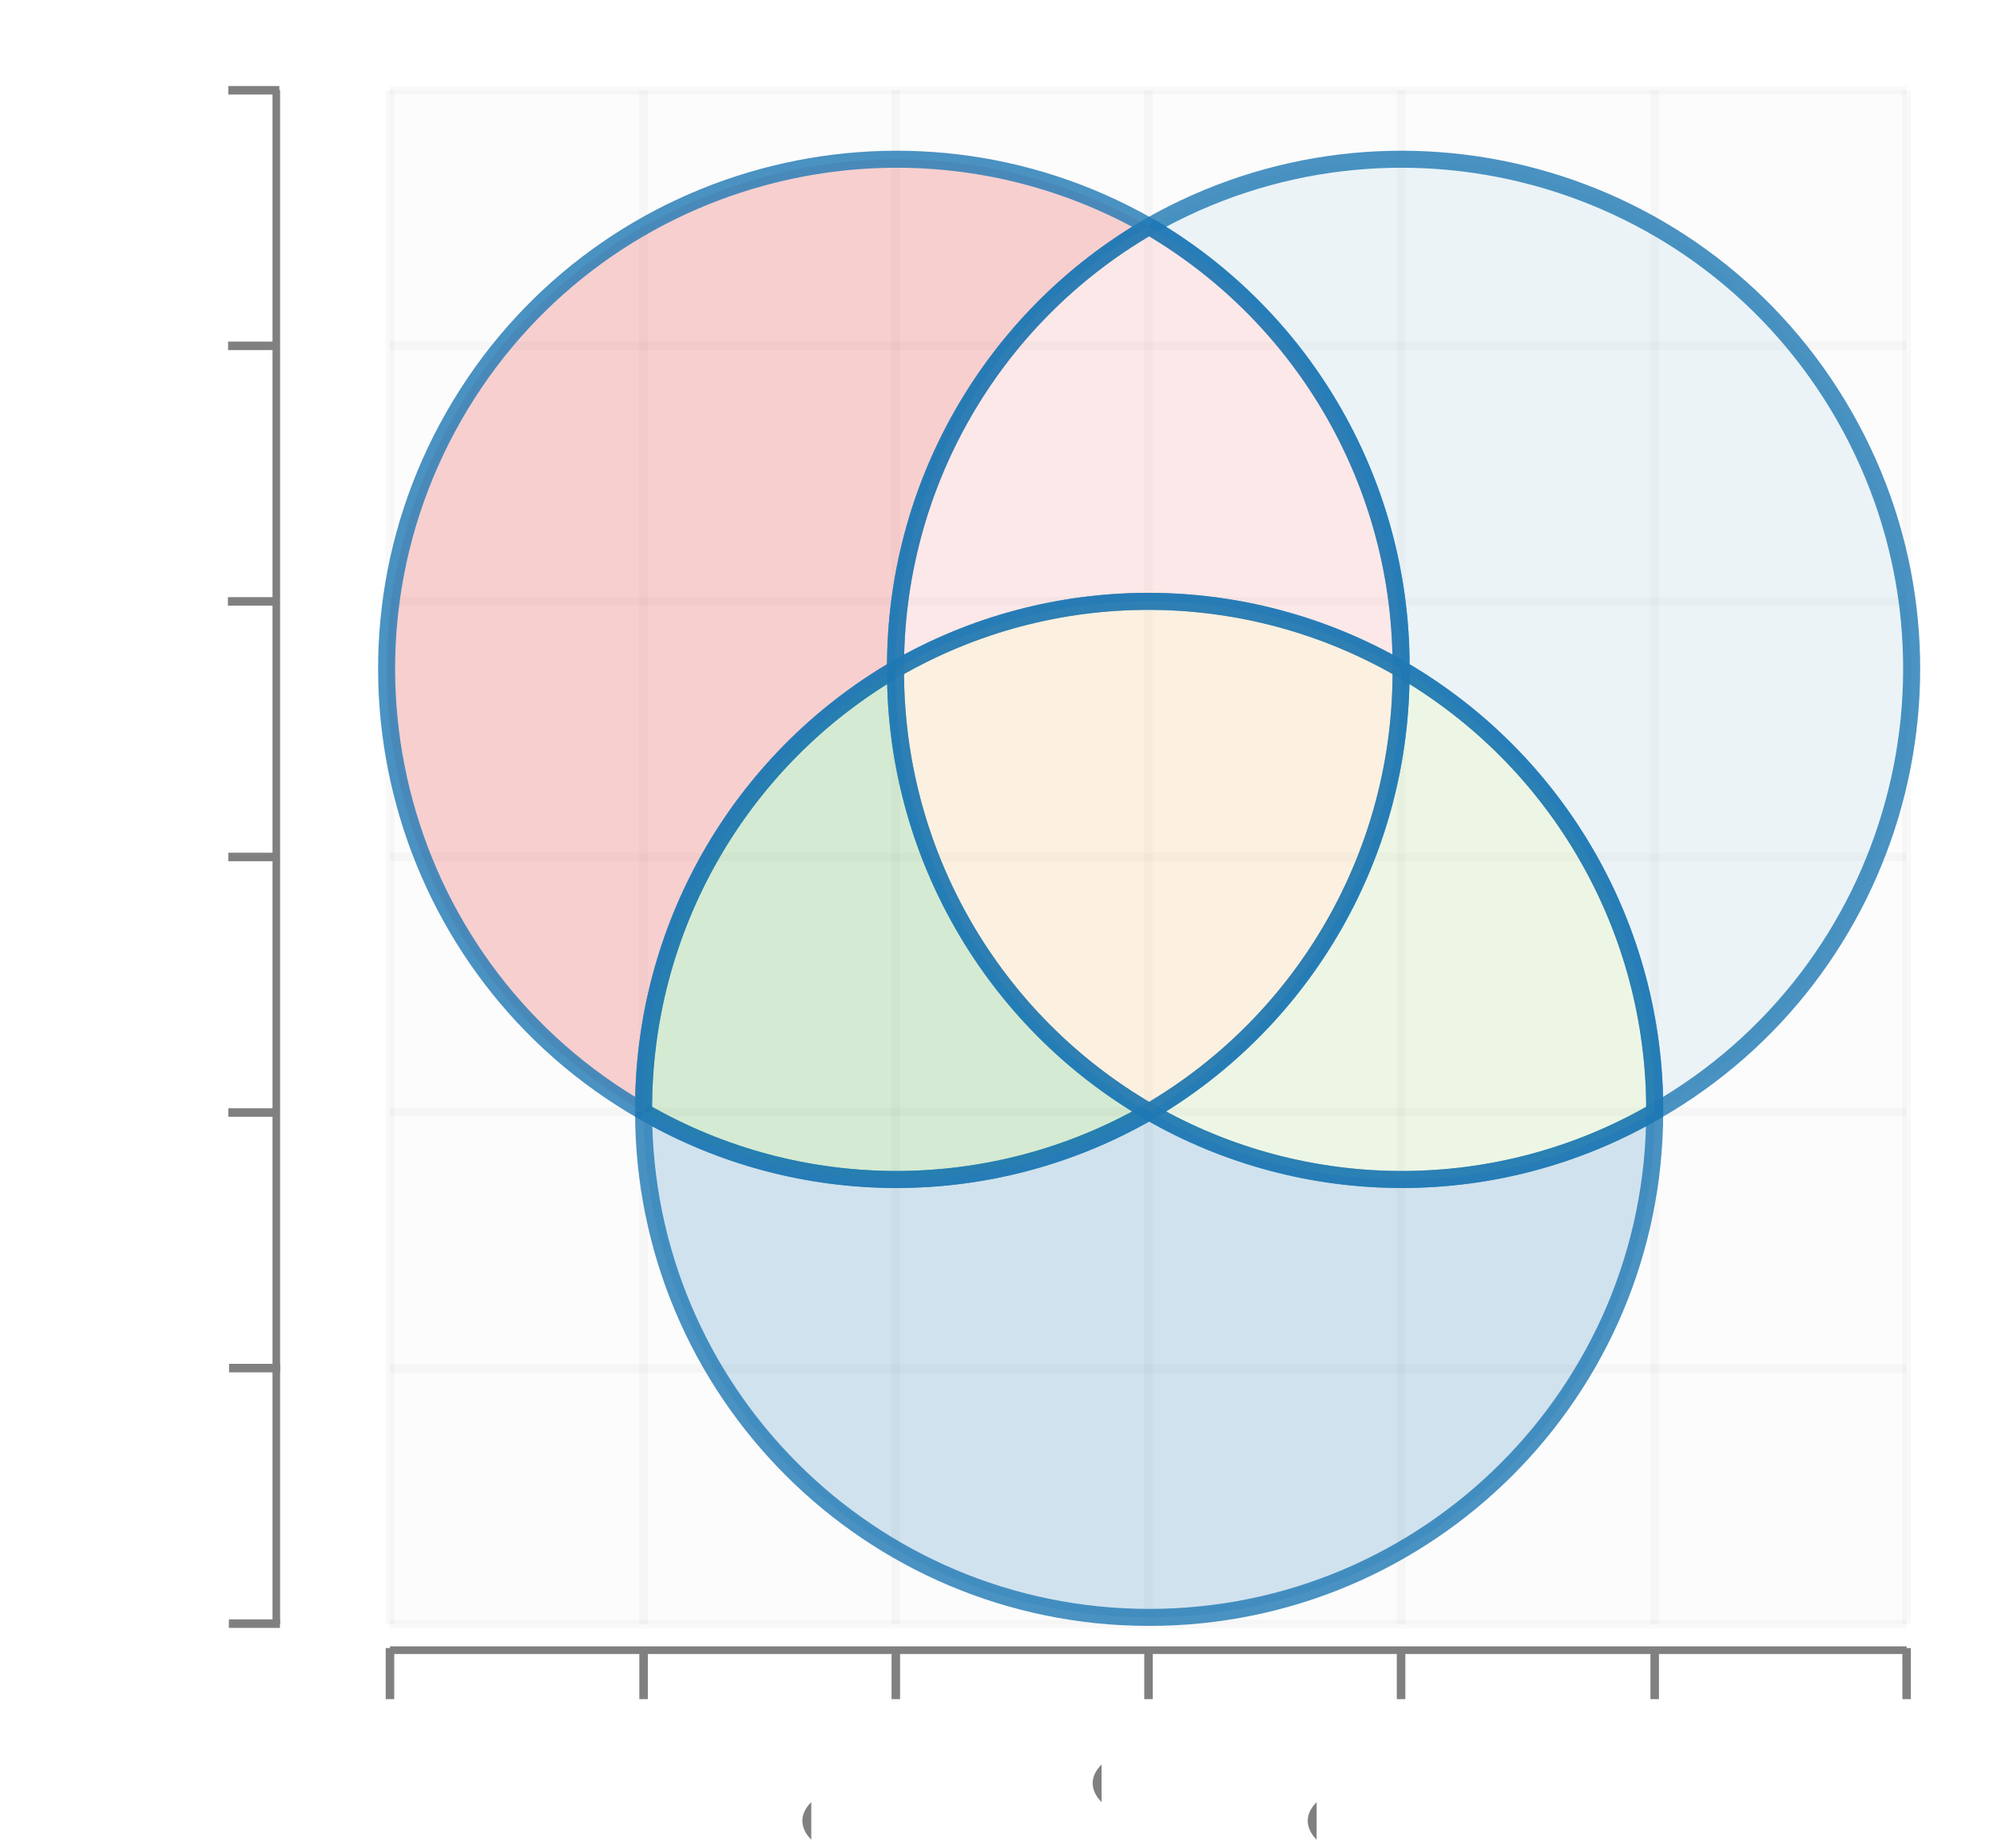
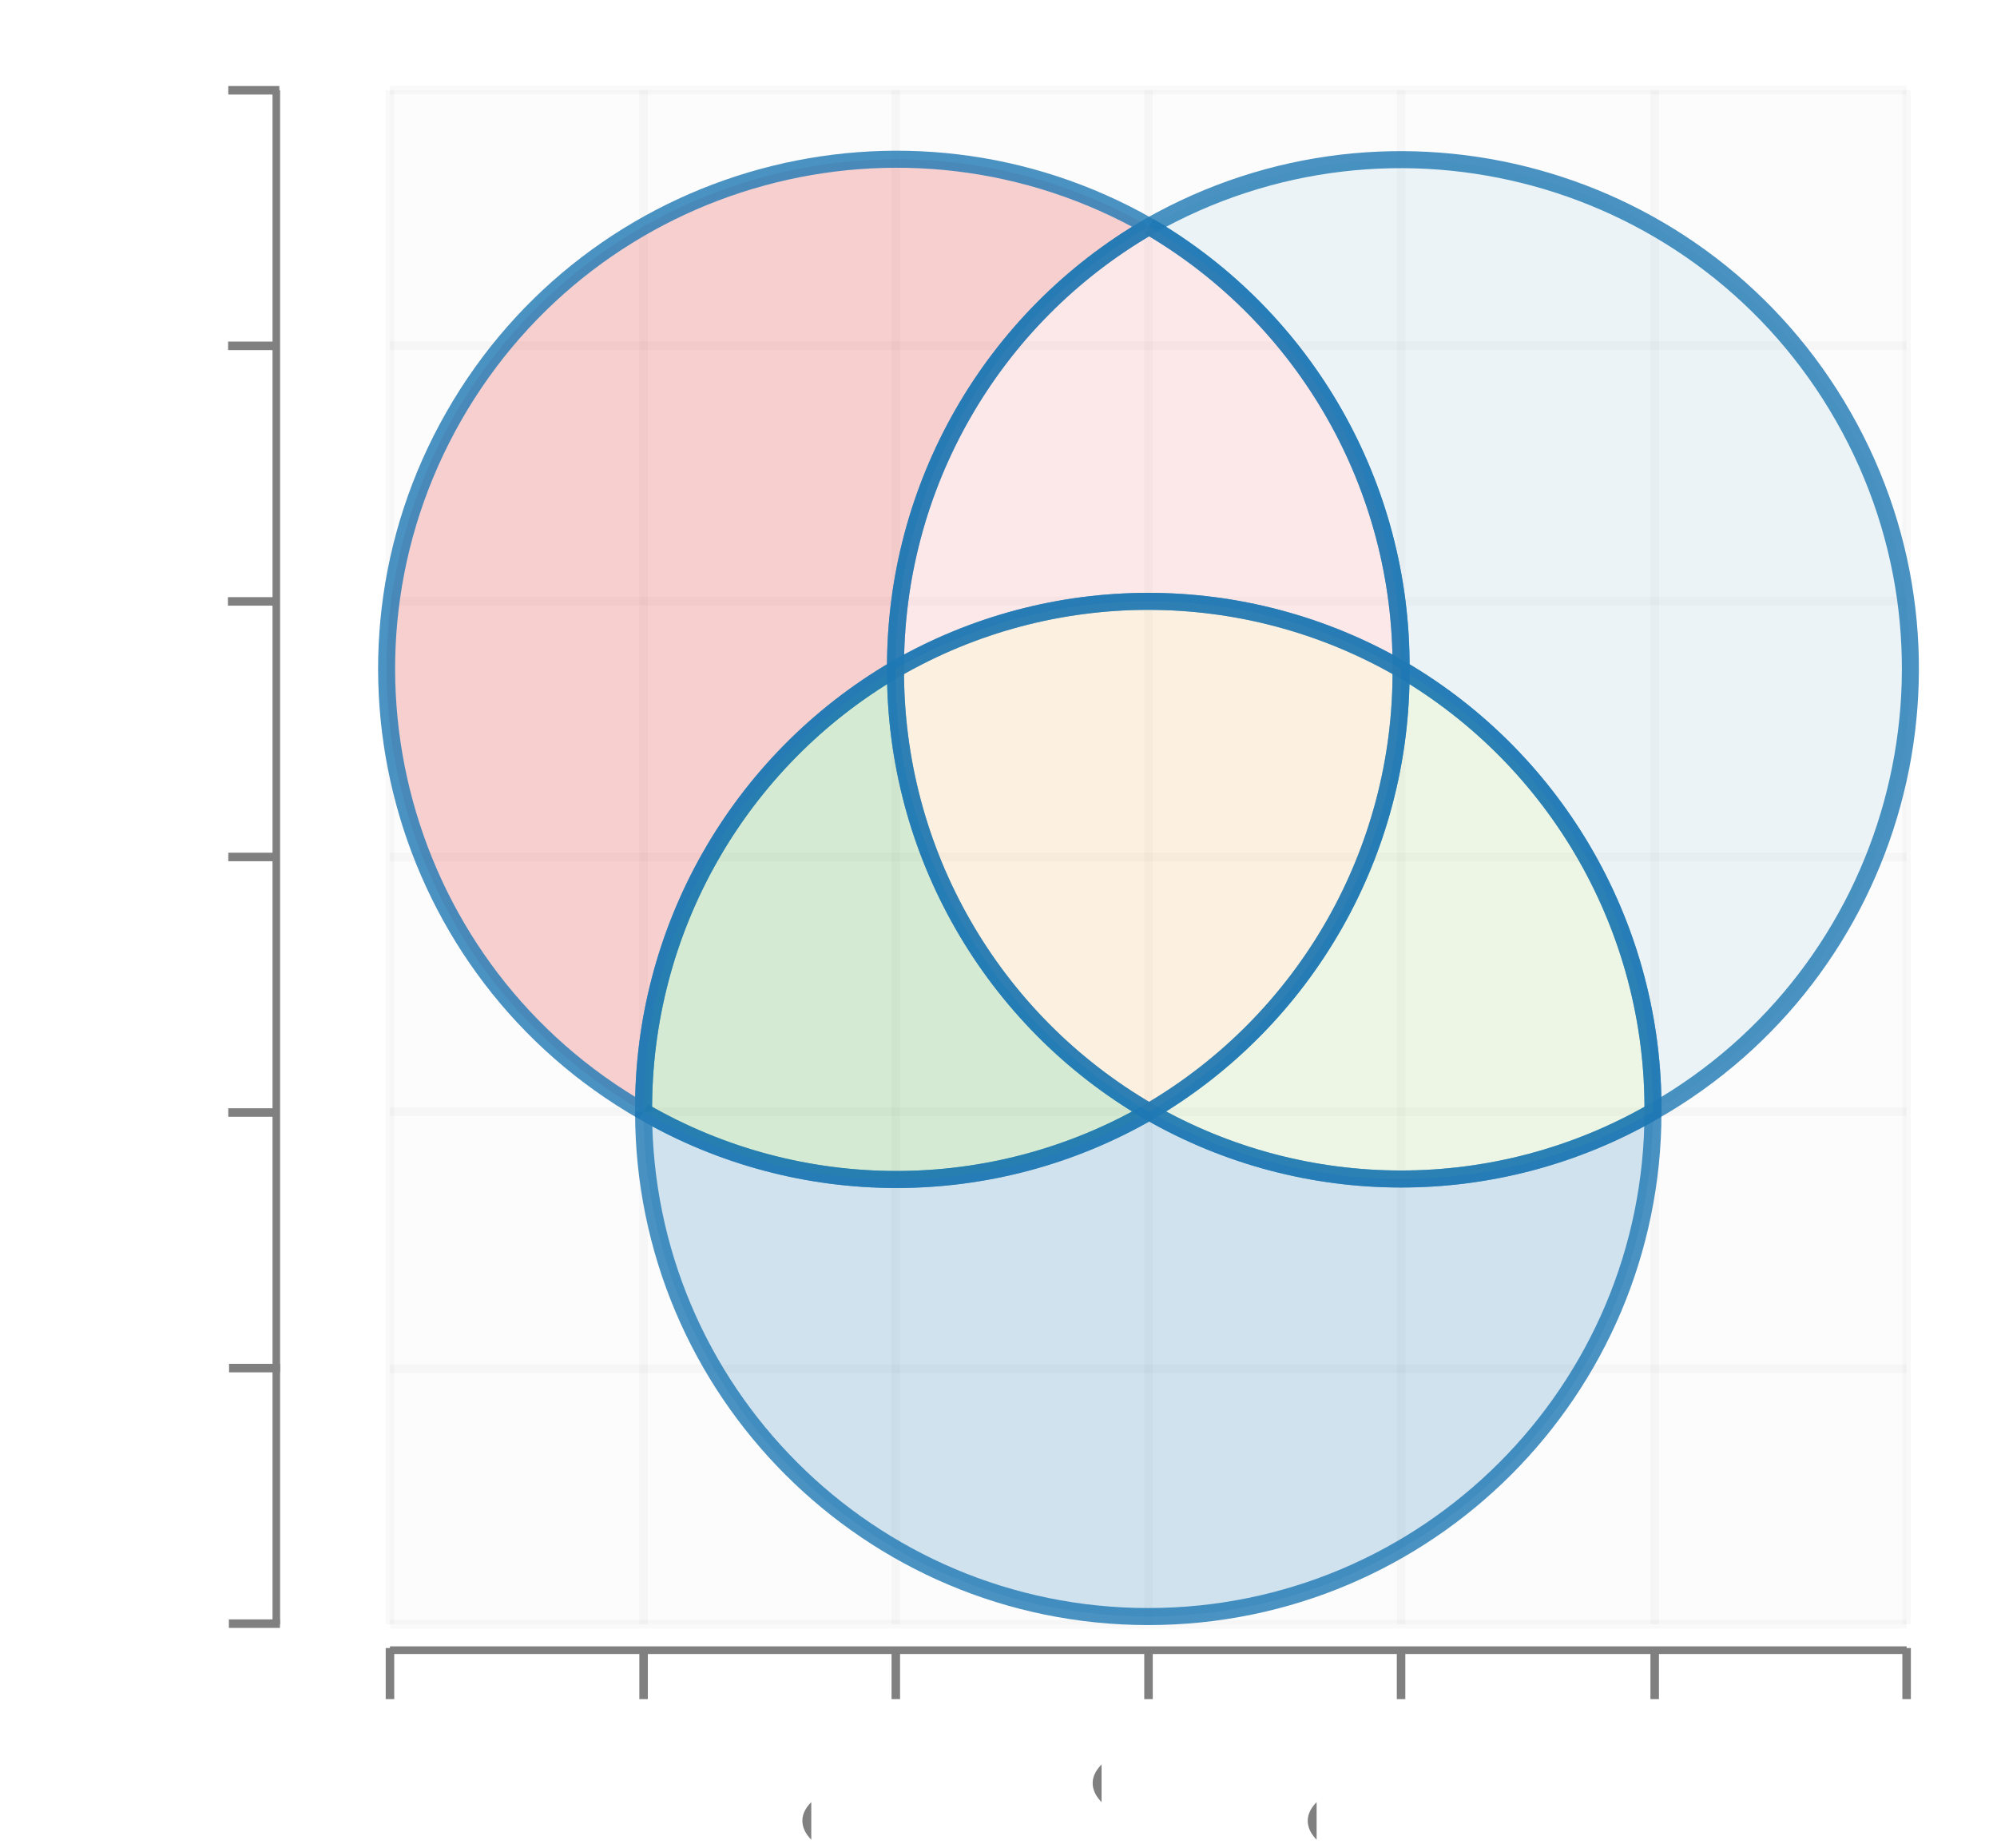
<svg xmlns="http://www.w3.org/2000/svg" height="300.0" viewBox="-0.62 -0.553 1.173 1.085" width="324.387">
  <g stroke-opacity="0.0" fill-opacity="2.5e-2" stroke="#000000" stroke-width="0.0" fill="#808080">
    <rect height="0.901" width="0.891" x="-0.391" y="-0.5" />
  </g>
  <g stroke-opacity="5.0e-2" stroke="#808080" stroke-width="5.0e-3" fill="none">
    <polyline points="-0.391,0.401 0.5,0.401" />
  </g>
  <g stroke-opacity="5.0e-2" stroke="#808080" stroke-width="5.0e-3" fill="none">
    <polyline points="-0.391,0.251 0.5,0.251" />
  </g>
  <g stroke-opacity="5.0e-2" stroke="#808080" stroke-width="5.0e-3" fill="none">
    <polyline points="-0.391,0.1 0.5,0.1" />
  </g>
  <g stroke-opacity="5.0e-2" stroke="#808080" stroke-width="5.0e-3" fill="none">
    <polyline points="-0.391,-4.967126004925615e-2 0.5,-4.967126004925615e-2" />
  </g>
  <g stroke-opacity="5.0e-2" stroke="#808080" stroke-width="5.0e-3" fill="none">
    <polyline points="-0.391,-0.2 0.5,-0.2" />
  </g>
  <g stroke-opacity="5.0e-2" stroke="#808080" stroke-width="5.0e-3" fill="none">
    <polyline points="-0.391,-0.35 0.5,-0.35" />
  </g>
  <g stroke-opacity="5.0e-2" stroke="#808080" stroke-width="5.0e-3" fill="none">
    <polyline points="-0.391,-0.5 0.5,-0.5" />
  </g>
  <g fill-opacity="1.0" font-size="5.0e-2" stroke="none" stroke-width="0.0" fill="#808080" text-anchor="end">
    <text x="-0.5" y="0.414">-1.5</text>
  </g>
  <g fill-opacity="1.0" font-size="5.0e-2" stroke="none" stroke-width="0.0" fill="#808080" text-anchor="end">
    <text x="-0.5" y="0.264">-1</text>
  </g>
  <g fill-opacity="1.0" font-size="5.0e-2" stroke="none" stroke-width="0.0" fill="#808080" text-anchor="end">
    <text x="-0.5" y="0.113">-0.5</text>
  </g>
  <g fill-opacity="1.0" font-size="5.0e-2" stroke="none" stroke-width="0.0" fill="#808080" text-anchor="end">
    <text x="-0.5" y="-3.661172659068457e-2">0</text>
  </g>
  <g fill-opacity="1.0" font-size="5.0e-2" stroke="none" stroke-width="0.0" fill="#808080" text-anchor="end">
    <text x="-0.5" y="-0.187">0.5</text>
  </g>
  <g fill-opacity="1.0" font-size="5.0e-2" stroke="none" stroke-width="0.0" fill="#808080" text-anchor="end">
    <text x="-0.5" y="-0.337">1</text>
  </g>
  <g fill-opacity="1.0" font-size="5.0e-2" stroke="none" stroke-width="0.0" fill="#808080" text-anchor="end">
    <text x="-0.5" y="-0.487">1.5</text>
  </g>
  <g stroke-opacity="1.0" fill-opacity="1.0" stroke="#808080" stroke-width="5.0e-3" fill="#808080">
    <g transform="rotate(-90.0, -0.470984, 0.4006575)">
      <polyline points="-0.471,0.416 -0.471,0.386" />
    </g>
    <g transform="rotate(-90.0, -0.470984, 0.2505479)">
      <polyline points="-0.471,0.266 -0.471,0.236" />
    </g>
    <g transform="rotate(-90.0, -0.470984, 0.1004383)">
      <polyline points="-0.471,0.115 -0.471,8.543831993432517e-2" />
    </g>
    <g transform="rotate(-90.0, -0.470984, -4.967126004925615e-2)">
      <polyline points="-0.471,-3.467126004925615e-2 -0.471,-6.467126004925615e-2" />
    </g>
    <g transform="rotate(-90.0, -0.470984, -0.1997808)">
      <polyline points="-0.471,-0.185 -0.471,-0.215" />
    </g>
    <g transform="rotate(-90.0, -0.470984, -0.3498904)">
      <polyline points="-0.471,-0.335 -0.471,-0.365" />
    </g>
    <g transform="rotate(-90.0, -0.470984, -0.5)">
      <polyline points="-0.471,-0.485 -0.471,-0.515" />
    </g>
  </g>
  <g stroke-opacity="1.0" fill-opacity="1.0" stroke="#808080" stroke-width="0.0" fill="#808080">
    <rect height="0.901" width="4.453729294228437e-3" x="-0.46" y="-0.5" />
  </g>
  <g stroke-opacity="5.0e-2" stroke="#808080" stroke-width="5.0e-3" fill="none">
    <polyline points="-0.391,0.401 -0.391,-0.5" />
  </g>
  <g stroke-opacity="5.0e-2" stroke="#808080" stroke-width="5.0e-3" fill="none">
    <polyline points="-0.242,0.401 -0.242,-0.5" />
  </g>
  <g stroke-opacity="5.0e-2" stroke="#808080" stroke-width="5.0e-3" fill="none">
    <polyline points="-9.383057400065364e-2,0.401 -9.383057400065364e-2,-0.5" />
  </g>
  <g stroke-opacity="5.0e-2" stroke="#808080" stroke-width="5.0e-3" fill="none">
    <polyline points="5.4627069499509795e-2,0.401 5.4627069499509795e-2,-0.5" />
  </g>
  <g stroke-opacity="5.0e-2" stroke="#808080" stroke-width="5.0e-3" fill="none">
    <polyline points="0.203,0.401 0.203,-0.5" />
  </g>
  <g stroke-opacity="5.0e-2" stroke="#808080" stroke-width="5.0e-3" fill="none">
    <polyline points="0.352,0.401 0.352,-0.5" />
  </g>
  <g stroke-opacity="5.0e-2" stroke="#808080" stroke-width="5.0e-3" fill="none">
    <polyline points="0.5,0.401 0.5,-0.5" />
  </g>
  <g fill-opacity="1.0" font-size="4.179310354839919e-2" stroke="none" stroke-width="0.0" fill="#808080" text-anchor="end">
    <text transform="rotate(-45.0, -0.3907459, 0.5)" x="-0.391" y="0.5">-1.5</text>
  </g>
  <g fill-opacity="1.0" font-size="4.179310354839919e-2" stroke="none" stroke-width="0.0" fill="#808080" text-anchor="end">
    <text transform="rotate(-45.0, -0.2422882, 0.5)" x="-0.242" y="0.5">-1</text>
  </g>
  <g fill-opacity="1.0" font-size="4.179310354839919e-2" stroke="none" stroke-width="0.0" fill="#808080" text-anchor="end">
    <text transform="rotate(-45.0, -9.383057400065364e-2, 0.5)" x="-9.383057400065364e-2" y="0.5">-0.5</text>
  </g>
  <g fill-opacity="1.0" font-size="4.179310354839919e-2" stroke="none" stroke-width="0.0" fill="#808080" text-anchor="end">
    <text transform="rotate(-45.0, 5.4627069499509795e-2, 0.5)" x="5.4627069499509795e-2" y="0.5">0</text>
  </g>
  <g fill-opacity="1.0" font-size="4.179310354839919e-2" stroke="none" stroke-width="0.0" fill="#808080" text-anchor="end">
    <text transform="rotate(-45.0, 0.2030847, 0.5)" x="0.203" y="0.5">0.5</text>
  </g>
  <g fill-opacity="1.0" font-size="4.179310354839919e-2" stroke="none" stroke-width="0.0" fill="#808080" text-anchor="end">
    <text transform="rotate(-45.0, 0.3515424, 0.5)" x="0.352" y="0.5">1</text>
  </g>
  <g fill-opacity="1.0" font-size="4.179310354839919e-2" stroke="none" stroke-width="0.0" fill="#808080" text-anchor="end">
    <text transform="rotate(-45.0, 0.5, 0.5)" x="0.5" y="0.5">1.5</text>
  </g>
  <g stroke-opacity="1.0" fill-opacity="1.0" stroke="#808080" stroke-width="5.0e-3" fill="#808080">
    <polyline points="-0.391,0.445 -0.391,0.415" />
    <polyline points="-0.242,0.445 -0.242,0.415" />
    <polyline points="-9.383057400065364e-2,0.445 -9.383057400065364e-2,0.415" />
    <polyline points="5.4627069499509795e-2,0.445 5.4627069499509795e-2,0.415" />
    <polyline points="0.203,0.445 0.203,0.415" />
    <polyline points="0.352,0.445 0.352,0.415" />
    <polyline points="0.5,0.445 0.5,0.415" />
  </g>
  <g stroke-opacity="1.0" fill-opacity="1.0" stroke="#808080" stroke-width="0.0" fill="#808080">
    <rect height="4.503287399507394e-3" width="0.891" x="-0.391" y="0.414" />
  </g>
  <g stroke-opacity="0.8" fill-opacity="0.2" stroke="#1f78b4" stroke-width="1.0e-2" fill="#a6cee3">
-     <path d="M 0.055,-0.420 A 0.15 0.15 0.0 1 1 0.352,0.100 A 0.299 0.299 0.0 0 0 0.203,-0.160 A 0.299 0.299 0.0 0 0 0.055,-0.420 L 0.055,-0.420" />
+     <path d="M 0.055,-0.420 A 0.15 0.15 -0.0 1 1 0.351,0.100 A 0.299 0.299 -0.0 0 0 0.203,-0.160 A 0.299 0.299 -0.0 0 0 0.055,-0.420 L 0.055,-0.420" />
  </g>
  <g stroke-opacity="0.8" fill-opacity="0.2" stroke="#1f78b4" stroke-width="1.0e-2" fill="#1f78b4">
-     <path d="M -0.242,0.100 A 0.148 0.148 0.0 1 0 0.352,0.100 A 0.297 0.297 0.0 0 1 0.055,0.100 A 0.297 0.297 0.0 0 1 -0.242,0.100 L -0.242,0.100" />
+     <path d="M -0.242,0.100 A 0.148 0.148 -0.0 1 0 0.351,0.100 A 0.297 0.297 -0.0 0 1 0.055,0.100 A 0.297 0.297 -0.0 0 1 -0.242,0.100 L -0.242,0.100" />
  </g>
  <g stroke-opacity="0.8" fill-opacity="0.2" stroke="#1f78b4" stroke-width="1.0e-2" fill="#e31a1c">
-     <path d="M -0.242,0.100 A 0.15 0.15 0.0 1 1 0.055,-0.420 A 0.299 0.299 0.0 0 0 -0.094,-0.160 A 0.299 0.299 0.0 0 0 -0.242,0.100 L -0.242,0.100" />
+     <path d="M -0.242,0.100 A 0.15 0.15 -0.0 1 1 0.055,-0.420 A 0.299 0.299 -0.0 0 0 -0.094,-0.160 A 0.299 0.299 -0.0 0 0 -0.242,0.100 L -0.242,0.100" />
  </g>
  <g stroke-opacity="0.8" fill-opacity="0.2" stroke="#1f78b4" stroke-width="1.0e-2" fill="#b2df8a">
-     <path d="M 0.203,-0.160 A 0.299 0.299 0.0 0 1 0.352,0.100 A 0.297 0.297 0.0 0 1 0.055,0.100 A 0.299 0.299 0.0 0 0 0.203,-0.160 L 0.203,-0.160" />
+     <path d="M 0.203,-0.160 A 0.299 0.299 -0.0 0 1 0.351,0.100 A 0.297 0.297 -0.0 0 1 0.055,0.100 A 0.299 0.299 -0.0 0 0 0.203,-0.160 L 0.203,-0.160" />
  </g>
  <g stroke-opacity="0.8" fill-opacity="0.2" stroke="#1f78b4" stroke-width="1.0e-2" fill="#33a02c">
-     <path d="M 0.055,0.100 A 0.297 0.297 0.0 0 1 -0.242,0.100 A 0.299 0.299 0.0 0 1 -0.094,-0.160 A 0.299 0.299 0.0 0 0 0.055,0.100 L 0.055,0.100" />
+     <path d="M 0.055,0.100 A 0.297 0.297 -0.0 0 1 -0.242,0.100 A 0.299 0.299 -0.0 0 1 -0.094,-0.160 A 0.299 0.299 -0.0 0 0 0.055,0.100 L 0.055,0.100" />
  </g>
  <g stroke-opacity="0.8" fill-opacity="0.2" stroke="#1f78b4" stroke-width="1.0e-2" fill="#fb9a99">
-     <path d="M 0.055,-0.420 A 0.299 0.299 0.0 0 1 0.203,-0.160 A 0.297 0.297 0.0 0 0 -0.094,-0.160 A 0.299 0.299 0.0 0 1 0.055,-0.420 L 0.055,-0.420" />
+     <path d="M 0.055,-0.420 A 0.299 0.299 -0.0 0 1 0.203,-0.160 A 0.297 0.297 -0.0 0 0 -0.094,-0.160 A 0.299 0.299 -0.0 0 1 0.055,-0.420 L 0.055,-0.420" />
  </g>
  <g stroke-opacity="0.8" fill-opacity="0.2" stroke="#1f78b4" stroke-width="1.0e-2" fill="#fdbf6f">
-     <path d="M 0.203,-0.160 A 0.299 0.299 0.0 0 1 0.055,0.100 A 0.299 0.299 0.0 0 1 -0.094,-0.160 A 0.297 0.297 0.0 0 1 0.203,-0.160 L 0.203,-0.160" />
+     <path d="M 0.203,-0.160 A 0.299 0.299 -0.0 0 1 0.055,0.100 A 0.299 0.299 -0.0 0 1 -0.094,-0.160 A 0.297 0.297 -0.0 0 1 0.203,-0.160 L 0.203,-0.160" />
  </g>
  <g />
</svg>
